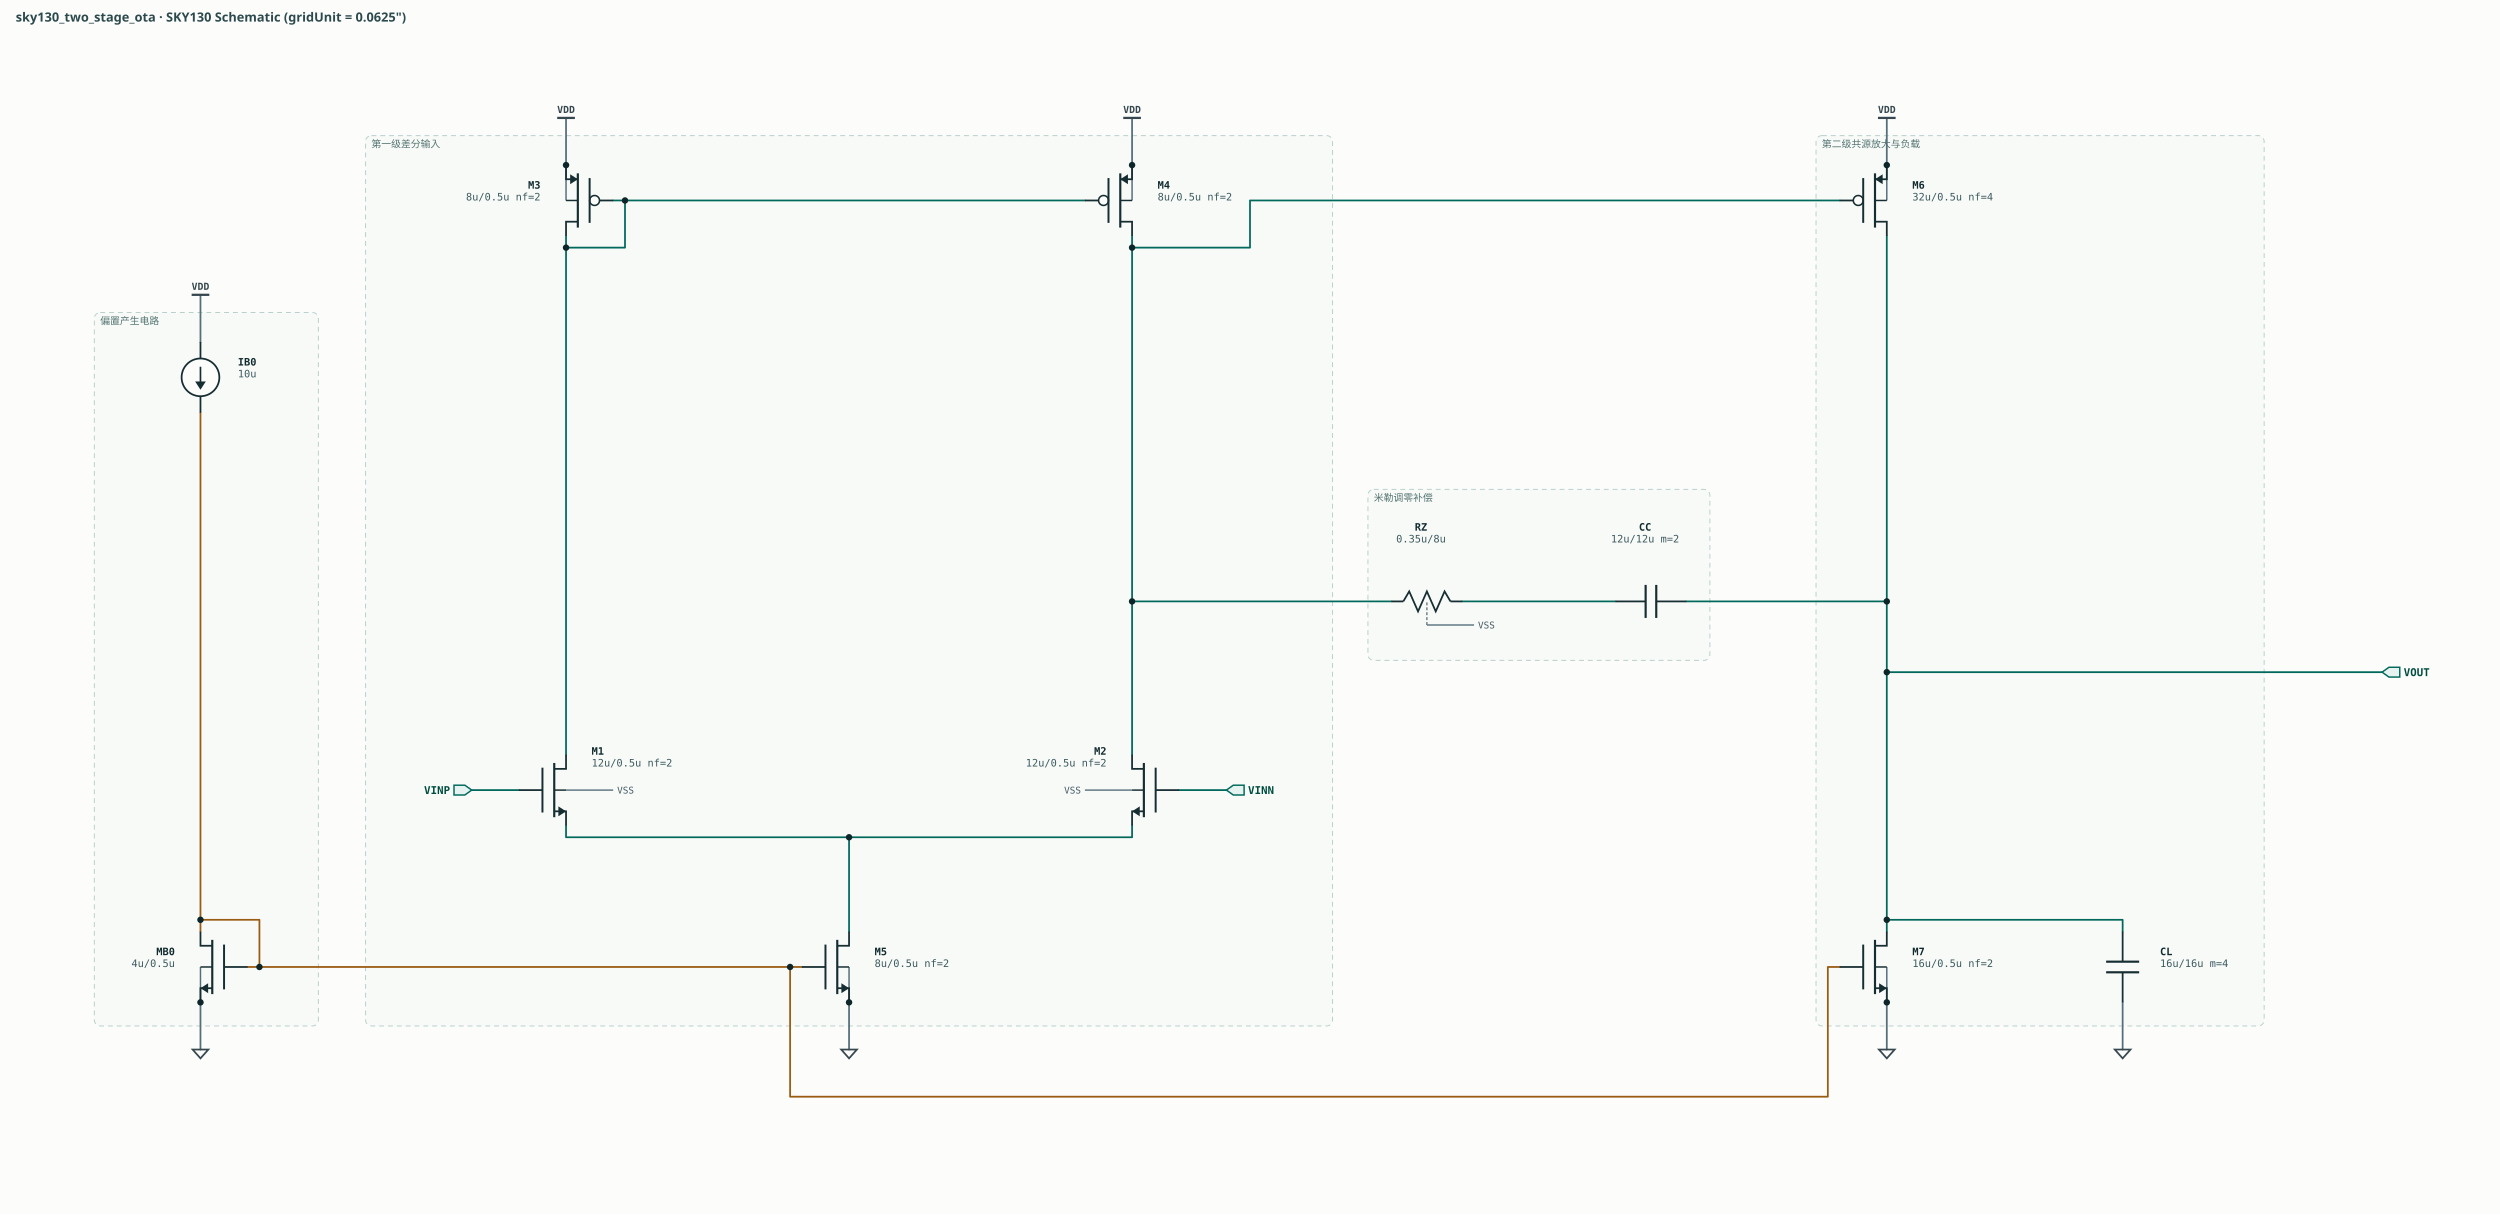
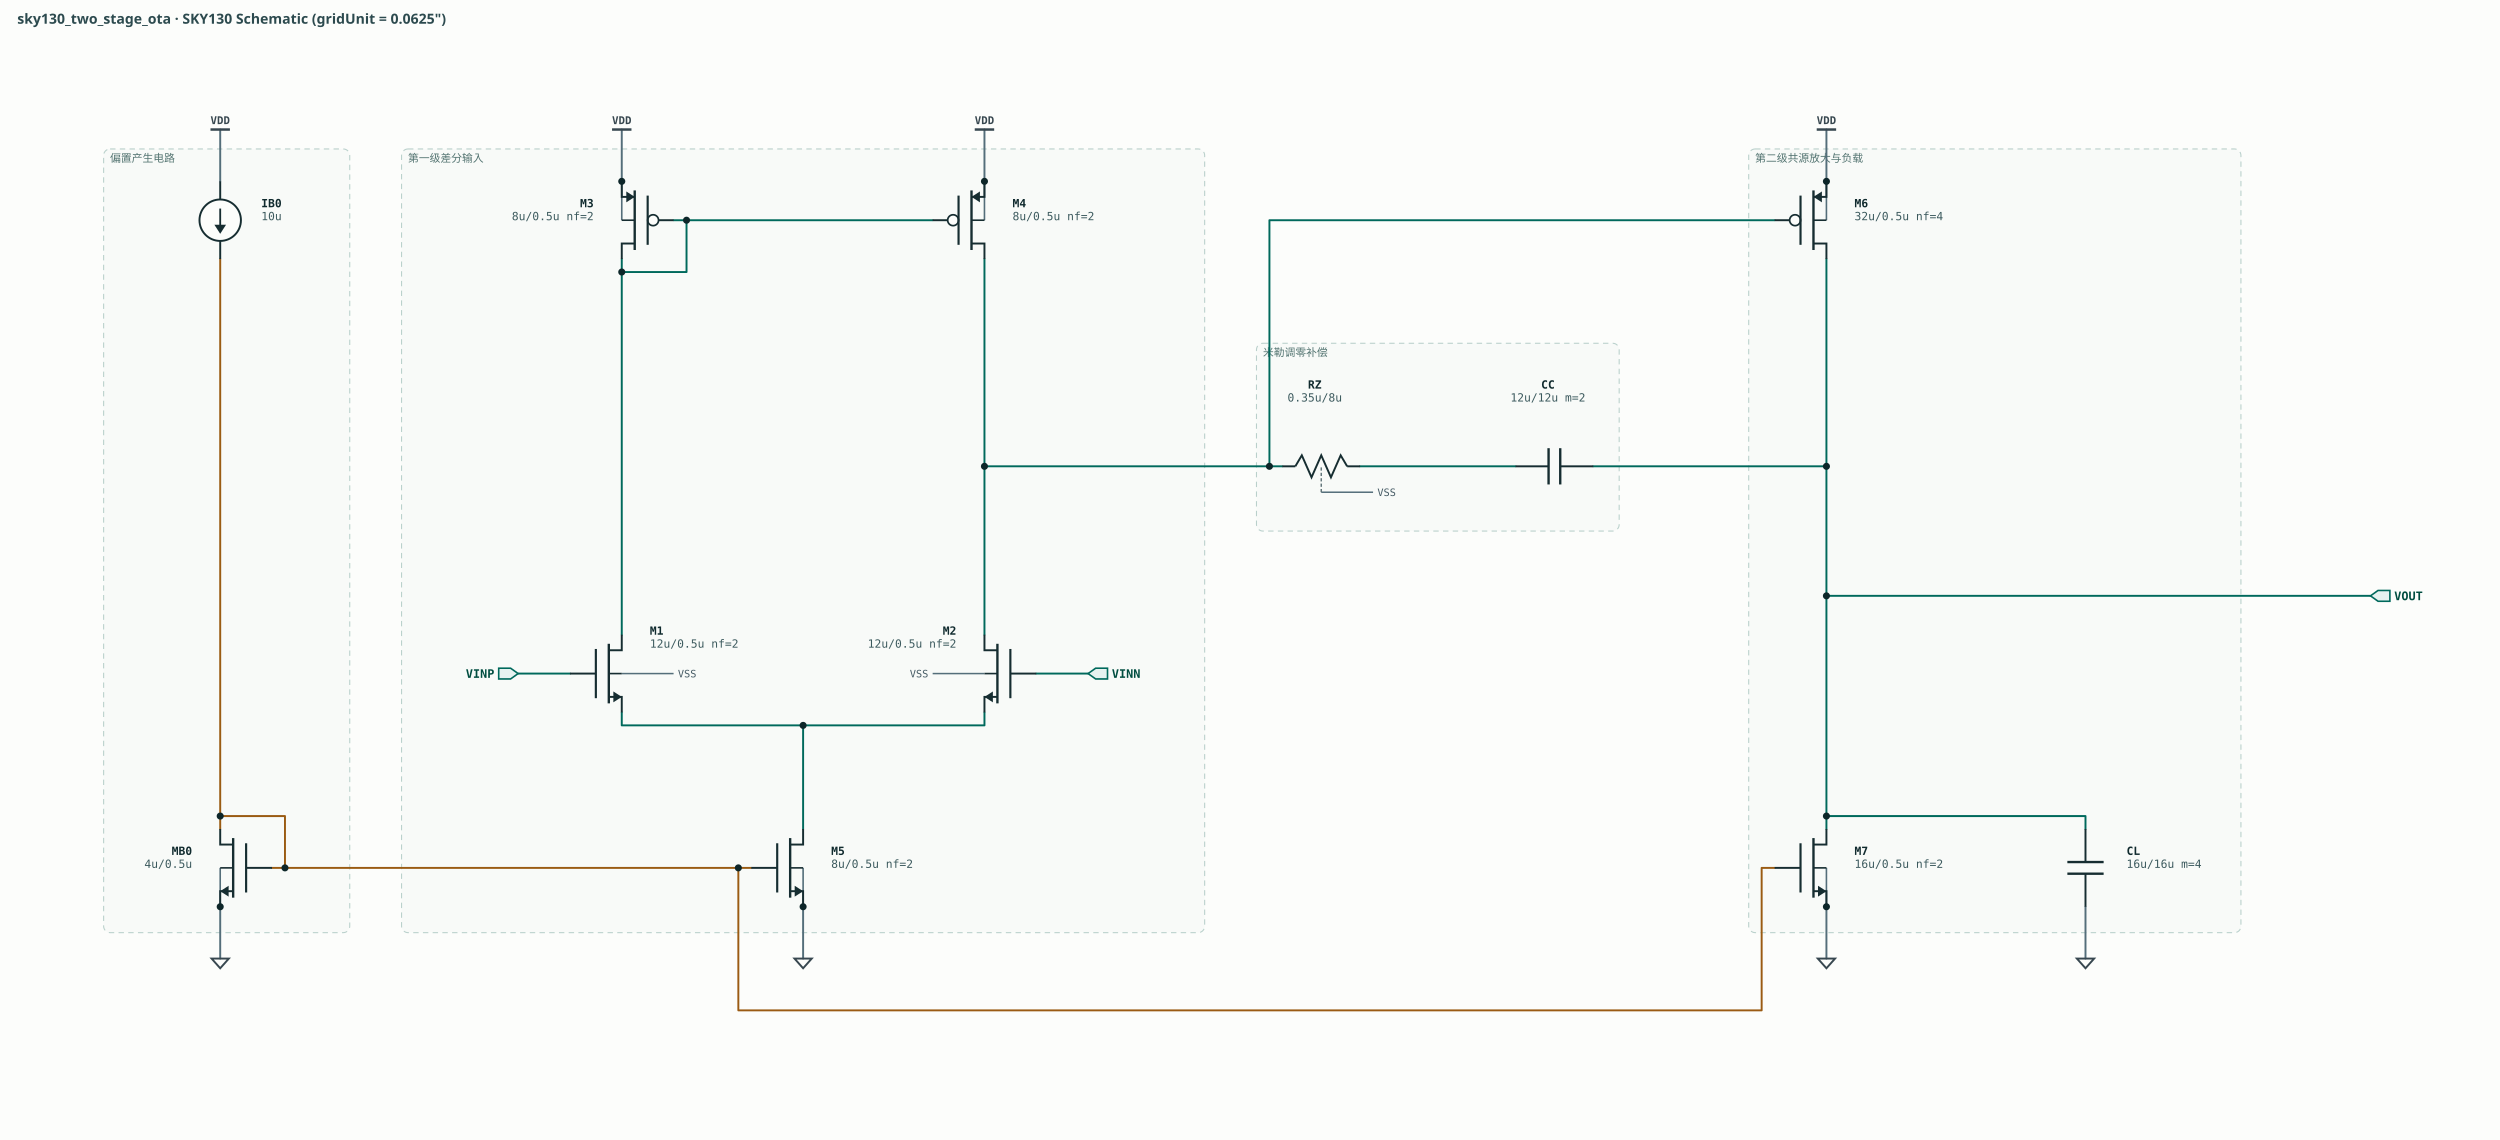
- <svg xmlns="http://www.w3.org/2000/svg" viewBox="216.0 120.0 2544.0 1236.0" width="2544" height="1236" font-family="Segoe UI, Microsoft YaHei, sans-serif">
-   <rect x="216.0" y="120.0" width="2544.0" height="1236.0" fill="#fcfdfb" />
+ <svg xmlns="http://www.w3.org/2000/svg" viewBox="216.0 120.0 2316.0 1056.0" width="2316" height="1056" font-family="Segoe UI, Microsoft YaHei, sans-serif">
+   <rect x="216.0" y="120.0" width="2316.0" height="1056.0" fill="#fcfdfb" />
  <text x="232.0" y="142.0" font-size="13" font-weight="600" fill="#2c4a4e">sky130_two_stage_ota · SKY130 Schematic (gridUnit = 0.0625")</text>
-   <rect x="312.0" y="438.0" width="228.0" height="726.0" rx="6" fill="#f3f8f6" fill-opacity="0.55" stroke="#b9d0cb" stroke-width="1" stroke-dasharray="5,4" />
-   <text x="318.0" y="450.0" font-size="10" fill="#527370">偏置产生电路</text>
-   <rect x="588.0" y="258.0" width="984.0" height="906.0" rx="6" fill="#f3f8f6" fill-opacity="0.55" stroke="#b9d0cb" stroke-width="1" stroke-dasharray="5,4" />
+   <rect x="312.0" y="258.0" width="228.0" height="726.0" rx="6" fill="#f3f8f6" fill-opacity="0.55" stroke="#b9d0cb" stroke-width="1" stroke-dasharray="5,4" />
+   <text x="318.0" y="270.0" font-size="10" fill="#527370">偏置产生电路</text>
+   <rect x="588.0" y="258.0" width="744.0" height="726.0" rx="6" fill="#f3f8f6" fill-opacity="0.55" stroke="#b9d0cb" stroke-width="1" stroke-dasharray="5,4" />
  <text x="594.0" y="270.0" font-size="10" fill="#527370">第一级差分输入</text>
-   <rect x="1608.0" y="618.0" width="348.0" height="174.0" rx="6" fill="#f3f8f6" fill-opacity="0.55" stroke="#b9d0cb" stroke-width="1" stroke-dasharray="5,4" />
-   <text x="1614.0" y="630.0" font-size="10" fill="#527370">米勒调零补偿</text>
-   <rect x="2064.0" y="258.0" width="456.0" height="906.0" rx="6" fill="#f3f8f6" fill-opacity="0.55" stroke="#b9d0cb" stroke-width="1" stroke-dasharray="5,4" />
-   <text x="2070.0" y="270.0" font-size="10" fill="#527370">第二级共源放大与负载</text>
-   <polyline points="420.0,468.0 420.0,420.0" fill="none" stroke="#546e7a" stroke-width="1.8" stroke-linecap="round" stroke-linejoin="round" />
+   <rect x="1380.0" y="438.0" width="336.0" height="174.0" rx="6" fill="#f3f8f6" fill-opacity="0.55" stroke="#b9d0cb" stroke-width="1" stroke-dasharray="5,4" />
+   <text x="1386.0" y="450.0" font-size="10" fill="#527370">米勒调零补偿</text>
+   <rect x="1836.0" y="258.0" width="456.0" height="726.0" rx="6" fill="#f3f8f6" fill-opacity="0.55" stroke="#b9d0cb" stroke-width="1" stroke-dasharray="5,4" />
+   <text x="1842.0" y="270.0" font-size="10" fill="#527370">第二级共源放大与负载</text>
+   <polyline points="420.0,288.0 420.0,240.0" fill="none" stroke="#546e7a" stroke-width="1.8" stroke-linecap="round" stroke-linejoin="round" />
  <polyline points="792.0,288.0 792.0,240.0" fill="none" stroke="#546e7a" stroke-width="1.8" stroke-linecap="round" stroke-linejoin="round" />
-   <polyline points="1368.0,288.0 1368.0,240.0" fill="none" stroke="#546e7a" stroke-width="1.8" stroke-linecap="round" stroke-linejoin="round" />
-   <polyline points="2136.0,288.0 2136.0,240.0" fill="none" stroke="#546e7a" stroke-width="1.8" stroke-linecap="round" stroke-linejoin="round" />
-   <polyline points="420.0,1140.0 420.0,1188.0" fill="none" stroke="#546e7a" stroke-width="1.8" stroke-linecap="round" stroke-linejoin="round" />
-   <polyline points="1080.0,1140.0 1080.0,1188.0" fill="none" stroke="#546e7a" stroke-width="1.8" stroke-linecap="round" stroke-linejoin="round" />
-   <polyline points="2136.0,1140.0 2136.0,1188.0" fill="none" stroke="#546e7a" stroke-width="1.8" stroke-linecap="round" stroke-linejoin="round" />
-   <polyline points="2376.0,1140.0 2376.0,1188.0" fill="none" stroke="#546e7a" stroke-width="1.8" stroke-linecap="round" stroke-linejoin="round" />
-   <polyline points="744.0,924.0 696.0,924.0" fill="none" stroke="#00695c" stroke-width="1.8" stroke-linecap="round" stroke-linejoin="round" />
-   <polyline points="1464.0,924.0 1416.0,924.0" fill="none" stroke="#00695c" stroke-width="1.8" stroke-linecap="round" stroke-linejoin="round" />
-   <polyline points="1860.0,732.0 1704.0,732.0" fill="none" stroke="#00695c" stroke-width="1.8" stroke-linecap="round" stroke-linejoin="round" />
-   <polyline points="1080.0,1068.0 1080.0,972.0" fill="none" stroke="#00695c" stroke-width="1.8" stroke-linecap="round" stroke-linejoin="round" />
-   <polyline points="1080.0,972.0 792.0,972.0 792.0,960.0" fill="none" stroke="#00695c" stroke-width="1.8" stroke-linecap="round" stroke-linejoin="round" />
-   <polyline points="1368.0,960.0 1368.0,972.0 1080.0,972.0" fill="none" stroke="#00695c" stroke-width="1.8" stroke-linecap="round" stroke-linejoin="round" />
-   <polyline points="792.0,888.0 792.0,372.0" fill="none" stroke="#00695c" stroke-width="1.8" stroke-linecap="round" stroke-linejoin="round" />
+   <polyline points="1128.0,288.0 1128.0,240.0" fill="none" stroke="#546e7a" stroke-width="1.8" stroke-linecap="round" stroke-linejoin="round" />
+   <polyline points="1908.0,288.0 1908.0,240.0" fill="none" stroke="#546e7a" stroke-width="1.8" stroke-linecap="round" stroke-linejoin="round" />
+   <polyline points="420.0,960.0 420.0,1008.0" fill="none" stroke="#546e7a" stroke-width="1.8" stroke-linecap="round" stroke-linejoin="round" />
+   <polyline points="960.0,960.0 960.0,1008.0" fill="none" stroke="#546e7a" stroke-width="1.8" stroke-linecap="round" stroke-linejoin="round" />
+   <polyline points="1908.0,960.0 1908.0,1008.0" fill="none" stroke="#546e7a" stroke-width="1.8" stroke-linecap="round" stroke-linejoin="round" />
+   <polyline points="2148.0,960.0 2148.0,1008.0" fill="none" stroke="#546e7a" stroke-width="1.8" stroke-linecap="round" stroke-linejoin="round" />
+   <polyline points="744.0,744.0 696.0,744.0" fill="none" stroke="#00695c" stroke-width="1.8" stroke-linecap="round" stroke-linejoin="round" />
+   <polyline points="1224.0,744.0 1176.0,744.0" fill="none" stroke="#00695c" stroke-width="1.8" stroke-linecap="round" stroke-linejoin="round" />
+   <polyline points="1620.0,552.0 1476.0,552.0" fill="none" stroke="#00695c" stroke-width="1.8" stroke-linecap="round" stroke-linejoin="round" />
+   <polyline points="960.0,888.0 960.0,792.0" fill="none" stroke="#00695c" stroke-width="1.8" stroke-linecap="round" stroke-linejoin="round" />
+   <polyline points="960.0,792.0 792.0,792.0 792.0,780.0" fill="none" stroke="#00695c" stroke-width="1.8" stroke-linecap="round" stroke-linejoin="round" />
+   <polyline points="1128.0,780.0 1128.0,792.0 960.0,792.0" fill="none" stroke="#00695c" stroke-width="1.8" stroke-linecap="round" stroke-linejoin="round" />
+   <polyline points="792.0,708.0 792.0,372.0" fill="none" stroke="#00695c" stroke-width="1.8" stroke-linecap="round" stroke-linejoin="round" />
  <polyline points="792.0,372.0 792.0,360.0" fill="none" stroke="#00695c" stroke-width="1.8" stroke-linecap="round" stroke-linejoin="round" />
  <polyline points="840.0,324.0 852.0,324.0" fill="none" stroke="#00695c" stroke-width="1.8" stroke-linecap="round" stroke-linejoin="round" />
  <polyline points="852.0,324.0 852.0,372.0 792.0,372.0" fill="none" stroke="#00695c" stroke-width="1.8" stroke-linecap="round" stroke-linejoin="round" />
-   <polyline points="1320.0,324.0 852.0,324.0" fill="none" stroke="#00695c" stroke-width="1.8" stroke-linecap="round" stroke-linejoin="round" />
-   <polyline points="1368.0,888.0 1368.0,732.0" fill="none" stroke="#00695c" stroke-width="1.8" stroke-linecap="round" stroke-linejoin="round" />
-   <polyline points="1368.0,732.0 1368.0,372.0" fill="none" stroke="#00695c" stroke-width="1.8" stroke-linecap="round" stroke-linejoin="round" />
-   <polyline points="1368.0,372.0 1368.0,360.0" fill="none" stroke="#00695c" stroke-width="1.8" stroke-linecap="round" stroke-linejoin="round" />
-   <polyline points="1632.0,732.0 1368.0,732.0" fill="none" stroke="#00695c" stroke-width="1.8" stroke-linecap="round" stroke-linejoin="round" />
-   <polyline points="2088.0,324.0 1488.0,324.0 1488.0,372.0 1368.0,372.0" fill="none" stroke="#00695c" stroke-width="1.8" stroke-linecap="round" stroke-linejoin="round" />
-   <polyline points="2136.0,360.0 2136.0,732.0" fill="none" stroke="#00695c" stroke-width="1.8" stroke-linecap="round" stroke-linejoin="round" />
-   <polyline points="2136.0,732.0 1932.0,732.0" fill="none" stroke="#00695c" stroke-width="1.8" stroke-linecap="round" stroke-linejoin="round" />
-   <polyline points="2136.0,1068.0 2136.0,1056.0" fill="none" stroke="#00695c" stroke-width="1.8" stroke-linecap="round" stroke-linejoin="round" />
-   <polyline points="2136.0,1056.0 2136.0,804.0" fill="none" stroke="#00695c" stroke-width="1.8" stroke-linecap="round" stroke-linejoin="round" />
-   <polyline points="2136.0,804.0 2136.0,732.0" fill="none" stroke="#00695c" stroke-width="1.8" stroke-linecap="round" stroke-linejoin="round" />
-   <polyline points="2376.0,1068.0 2376.0,1056.0 2136.0,1056.0" fill="none" stroke="#00695c" stroke-width="1.8" stroke-linecap="round" stroke-linejoin="round" />
-   <polyline points="2640.0,804.0 2136.0,804.0" fill="none" stroke="#00695c" stroke-width="1.8" stroke-linecap="round" stroke-linejoin="round" />
-   <polyline points="420.0,1068.0 420.0,1056.0" fill="none" stroke="#9a5b13" stroke-width="1.8" stroke-linecap="round" stroke-linejoin="round" />
-   <polyline points="420.0,1056.0 420.0,540.0" fill="none" stroke="#9a5b13" stroke-width="1.8" stroke-linecap="round" stroke-linejoin="round" />
-   <polyline points="468.0,1104.0 480.0,1104.0" fill="none" stroke="#9a5b13" stroke-width="1.8" stroke-linecap="round" stroke-linejoin="round" />
-   <polyline points="480.0,1104.0 480.0,1056.0 420.0,1056.0" fill="none" stroke="#9a5b13" stroke-width="1.8" stroke-linecap="round" stroke-linejoin="round" />
-   <polyline points="1032.0,1104.0 1020.0,1104.0" fill="none" stroke="#9a5b13" stroke-width="1.8" stroke-linecap="round" stroke-linejoin="round" />
-   <polyline points="1020.0,1104.0 480.0,1104.0" fill="none" stroke="#9a5b13" stroke-width="1.8" stroke-linecap="round" stroke-linejoin="round" />
-   <polyline points="2088.0,1104.0 2076.0,1104.0 2076.0,1236.0 1020.0,1236.0 1020.0,1104.0" fill="none" stroke="#9a5b13" stroke-width="1.8" stroke-linecap="round" stroke-linejoin="round" />
-   <polyline points="420.0,1104.0 420.0,1140.0" fill="none" stroke="#546e7a" stroke-width="1.5" />
+   <polyline points="1080.0,324.0 852.0,324.0" fill="none" stroke="#00695c" stroke-width="1.8" stroke-linecap="round" stroke-linejoin="round" />
+   <polyline points="1128.0,708.0 1128.0,552.0" fill="none" stroke="#00695c" stroke-width="1.8" stroke-linecap="round" stroke-linejoin="round" />
+   <polyline points="1128.0,552.0 1128.0,360.0" fill="none" stroke="#00695c" stroke-width="1.8" stroke-linecap="round" stroke-linejoin="round" />
+   <polyline points="1404.0,552.0 1392.0,552.0" fill="none" stroke="#00695c" stroke-width="1.8" stroke-linecap="round" stroke-linejoin="round" />
+   <polyline points="1392.0,552.0 1128.0,552.0" fill="none" stroke="#00695c" stroke-width="1.8" stroke-linecap="round" stroke-linejoin="round" />
+   <polyline points="1860.0,324.0 1392.0,324.0 1392.0,552.0" fill="none" stroke="#00695c" stroke-width="1.8" stroke-linecap="round" stroke-linejoin="round" />
+   <polyline points="1908.0,360.0 1908.0,552.0" fill="none" stroke="#00695c" stroke-width="1.8" stroke-linecap="round" stroke-linejoin="round" />
+   <polyline points="1908.0,552.0 1692.0,552.0" fill="none" stroke="#00695c" stroke-width="1.8" stroke-linecap="round" stroke-linejoin="round" />
+   <polyline points="1908.0,888.0 1908.0,876.0" fill="none" stroke="#00695c" stroke-width="1.8" stroke-linecap="round" stroke-linejoin="round" />
+   <polyline points="1908.0,876.0 1908.0,672.0" fill="none" stroke="#00695c" stroke-width="1.8" stroke-linecap="round" stroke-linejoin="round" />
+   <polyline points="1908.0,672.0 1908.0,552.0" fill="none" stroke="#00695c" stroke-width="1.8" stroke-linecap="round" stroke-linejoin="round" />
+   <polyline points="2148.0,888.0 2148.0,876.0 1908.0,876.0" fill="none" stroke="#00695c" stroke-width="1.8" stroke-linecap="round" stroke-linejoin="round" />
+   <polyline points="2412.0,672.0 1908.0,672.0" fill="none" stroke="#00695c" stroke-width="1.8" stroke-linecap="round" stroke-linejoin="round" />
+   <polyline points="420.0,888.0 420.0,876.0" fill="none" stroke="#9a5b13" stroke-width="1.8" stroke-linecap="round" stroke-linejoin="round" />
+   <polyline points="420.0,876.0 420.0,360.0" fill="none" stroke="#9a5b13" stroke-width="1.8" stroke-linecap="round" stroke-linejoin="round" />
+   <polyline points="468.0,924.0 480.0,924.0" fill="none" stroke="#9a5b13" stroke-width="1.8" stroke-linecap="round" stroke-linejoin="round" />
+   <polyline points="480.0,924.0 480.0,876.0 420.0,876.0" fill="none" stroke="#9a5b13" stroke-width="1.8" stroke-linecap="round" stroke-linejoin="round" />
+   <polyline points="912.0,924.0 900.0,924.0" fill="none" stroke="#9a5b13" stroke-width="1.8" stroke-linecap="round" stroke-linejoin="round" />
+   <polyline points="900.0,924.0 480.0,924.0" fill="none" stroke="#9a5b13" stroke-width="1.8" stroke-linecap="round" stroke-linejoin="round" />
+   <polyline points="1860.0,924.0 1848.0,924.0 1848.0,1056.0 900.0,1056.0 900.0,924.0" fill="none" stroke="#9a5b13" stroke-width="1.8" stroke-linecap="round" stroke-linejoin="round" />
+   <polyline points="420.0,924.0 420.0,960.0" fill="none" stroke="#546e7a" stroke-width="1.5" />
  <polyline points="792.0,324.0 792.0,288.0" fill="none" stroke="#546e7a" stroke-width="1.5" />
-   <polyline points="1368.0,324.0 1368.0,288.0" fill="none" stroke="#546e7a" stroke-width="1.5" />
-   <polyline points="1080.0,1104.0 1080.0,1140.0" fill="none" stroke="#546e7a" stroke-width="1.5" />
-   <polyline points="2136.0,324.0 2136.0,288.0" fill="none" stroke="#546e7a" stroke-width="1.5" />
-   <polyline points="2136.0,1104.0 2136.0,1140.0" fill="none" stroke="#546e7a" stroke-width="1.5" />
-   <line x1="792.0" y1="924.0" x2="840.0" y2="924.0" stroke="#546e7a" stroke-width="1.4" />
-   <text x="844.0" y="927.5" text-anchor="start" font-size="9.5" font-family="Consolas,monospace" fill="#455a64">VSS</text>
-   <line x1="1368.0" y1="924.0" x2="1320.0" y2="924.0" stroke="#546e7a" stroke-width="1.4" />
-   <text x="1316.0" y="927.5" text-anchor="end" font-size="9.5" font-family="Consolas,monospace" fill="#455a64">VSS</text>
-   <line x1="1668.0" y1="756.0" x2="1716.0" y2="756.0" stroke="#546e7a" stroke-width="1.4" />
-   <text x="1720.0" y="759.5" text-anchor="start" font-size="9.5" font-family="Consolas,monospace" fill="#455a64">VSS</text>
-   <line x1="420.0" y1="468.0" x2="420.0" y2="484.8" stroke="#162d31" stroke-width="1.8" />
-   <line x1="420.0" y1="523.2" x2="420.0" y2="540.0" stroke="#162d31" stroke-width="1.8" />
-   <circle cx="420.0" cy="504.0" r="19.2" fill="#fcfdfb" stroke="#162d31" stroke-width="1.8" />
-   <line x1="420.0" y1="493.2" x2="420.0" y2="514.2" stroke="#162d31" stroke-width="1.7" />
-   <polygon points="420.0,516.6 414.6,508.2 425.4,508.2" fill="#162d31" />
-   <text x="458.0" y="492.0" text-anchor="start" font-size="10.5" font-weight="600" font-family="Consolas,monospace" fill="#102a2e">IB0</text>
-   <text x="458.0" y="504.0" text-anchor="start" font-size="10.5" font-weight="400" font-family="Consolas,monospace" fill="#3b595d">10u</text>
-   <line x1="468.0" y1="1104.0" x2="444.0" y2="1104.0" stroke="#162d31" stroke-width="1.8" />
-   <line x1="444.0" y1="1081.2" x2="444.0" y2="1126.8" stroke="#162d31" stroke-width="2.0" />
-   <line x1="432.0" y1="1076.4" x2="432.0" y2="1131.6" stroke="#162d31" stroke-width="2.2" />
-   <polyline points="432.0,1082.4 420.0,1082.4 420.0,1068.0" fill="none" stroke="#162d31" stroke-width="1.8" />
-   <polyline points="432.0,1125.6 420.0,1125.6 420.0,1140.0" fill="none" stroke="#162d31" stroke-width="1.8" />
-   <line x1="432.0" y1="1104.0" x2="420.0" y2="1104.0" stroke="#162d31" stroke-width="1.5" />
-   <polygon points="420.0,1125.6 427.8,1120.56 427.8,1130.64" fill="#162d31" />
-   <text x="394.0" y="1092.0" text-anchor="end" font-size="10.5" font-weight="600" font-family="Consolas,monospace" fill="#102a2e">MB0</text>
-   <text x="394.0" y="1104.0" text-anchor="end" font-size="10.5" font-weight="400" font-family="Consolas,monospace" fill="#3b595d">4u/0.5u</text>
+   <polyline points="1128.0,324.0 1128.0,288.0" fill="none" stroke="#546e7a" stroke-width="1.5" />
+   <polyline points="960.0,924.0 960.0,960.0" fill="none" stroke="#546e7a" stroke-width="1.5" />
+   <polyline points="1908.0,324.0 1908.0,288.0" fill="none" stroke="#546e7a" stroke-width="1.5" />
+   <polyline points="1908.0,924.0 1908.0,960.0" fill="none" stroke="#546e7a" stroke-width="1.5" />
+   <line x1="792.0" y1="744.0" x2="840.0" y2="744.0" stroke="#546e7a" stroke-width="1.4" />
+   <text x="844.0" y="747.5" text-anchor="start" font-size="9.5" font-family="Consolas,monospace" fill="#455a64">VSS</text>
+   <line x1="1128.0" y1="744.0" x2="1080.0" y2="744.0" stroke="#546e7a" stroke-width="1.4" />
+   <text x="1076.0" y="747.5" text-anchor="end" font-size="9.5" font-family="Consolas,monospace" fill="#455a64">VSS</text>
+   <line x1="1440.0" y1="576.0" x2="1488.0" y2="576.0" stroke="#546e7a" stroke-width="1.4" />
+   <text x="1492.0" y="579.5" text-anchor="start" font-size="9.5" font-family="Consolas,monospace" fill="#455a64">VSS</text>
+   <line x1="420.0" y1="288.0" x2="420.0" y2="304.8" stroke="#162d31" stroke-width="1.8" />
+   <line x1="420.0" y1="343.2" x2="420.0" y2="360.0" stroke="#162d31" stroke-width="1.8" />
+   <circle cx="420.0" cy="324.0" r="19.2" fill="#fcfdfb" stroke="#162d31" stroke-width="1.8" />
+   <line x1="420.0" y1="313.2" x2="420.0" y2="334.2" stroke="#162d31" stroke-width="1.7" />
+   <polygon points="420.0,336.6 414.6,328.2 425.4,328.2" fill="#162d31" />
+   <text x="458.0" y="312.0" text-anchor="start" font-size="10.5" font-weight="600" font-family="Consolas,monospace" fill="#102a2e">IB0</text>
+   <text x="458.0" y="324.0" text-anchor="start" font-size="10.5" font-weight="400" font-family="Consolas,monospace" fill="#3b595d">10u</text>
+   <line x1="468.0" y1="924.0" x2="444.0" y2="924.0" stroke="#162d31" stroke-width="1.8" />
+   <line x1="444.0" y1="901.2" x2="444.0" y2="946.8" stroke="#162d31" stroke-width="2.0" />
+   <line x1="432.0" y1="896.4" x2="432.0" y2="951.6" stroke="#162d31" stroke-width="2.2" />
+   <polyline points="432.0,902.4 420.0,902.4 420.0,888.0" fill="none" stroke="#162d31" stroke-width="1.8" />
+   <polyline points="432.0,945.6 420.0,945.6 420.0,960.0" fill="none" stroke="#162d31" stroke-width="1.8" />
+   <line x1="432.0" y1="924.0" x2="420.0" y2="924.0" stroke="#162d31" stroke-width="1.5" />
+   <polygon points="420.0,945.6 427.8,940.56 427.8,950.64" fill="#162d31" />
+   <text x="394.0" y="912.0" text-anchor="end" font-size="10.5" font-weight="600" font-family="Consolas,monospace" fill="#102a2e">MB0</text>
+   <text x="394.0" y="924.0" text-anchor="end" font-size="10.5" font-weight="400" font-family="Consolas,monospace" fill="#3b595d">4u/0.5u</text>
  <line x1="840.0" y1="324.0" x2="826.08" y2="324.0" stroke="#162d31" stroke-width="1.8" />
  <circle cx="821.04" cy="324.0" r="5.04" fill="#fcfdfb" stroke="#162d31" stroke-width="1.6" />
  <line x1="816.0" y1="301.2" x2="816.0" y2="346.8" stroke="#162d31" stroke-width="2.0" />
  <line x1="804.0" y1="296.4" x2="804.0" y2="351.6" stroke="#162d31" stroke-width="2.2" />
  <polyline points="804.0,302.4 792.0,302.4 792.0,288.0" fill="none" stroke="#162d31" stroke-width="1.8" />
  <polyline points="804.0,345.6 792.0,345.6 792.0,360.0" fill="none" stroke="#162d31" stroke-width="1.8" />
  <line x1="804.0" y1="324.0" x2="792.0" y2="324.0" stroke="#162d31" stroke-width="1.5" />
  <polygon points="804.0,302.4 796.2,297.36 796.2,307.44" fill="#162d31" />
  <text x="766.0" y="312.0" text-anchor="end" font-size="10.5" font-weight="600" font-family="Consolas,monospace" fill="#102a2e">M3</text>
  <text x="766.0" y="324.0" text-anchor="end" font-size="10.5" font-weight="400" font-family="Consolas,monospace" fill="#3b595d">8u/0.5u nf=2</text>
-   <line x1="1320.0" y1="324.0" x2="1333.92" y2="324.0" stroke="#162d31" stroke-width="1.8" />
-   <circle cx="1338.96" cy="324.0" r="5.04" fill="#fcfdfb" stroke="#162d31" stroke-width="1.6" />
-   <line x1="1344.0" y1="301.2" x2="1344.0" y2="346.8" stroke="#162d31" stroke-width="2.0" />
-   <line x1="1356.0" y1="296.4" x2="1356.0" y2="351.6" stroke="#162d31" stroke-width="2.2" />
-   <polyline points="1356.0,302.4 1368.0,302.4 1368.0,288.0" fill="none" stroke="#162d31" stroke-width="1.8" />
-   <polyline points="1356.0,345.6 1368.0,345.6 1368.0,360.0" fill="none" stroke="#162d31" stroke-width="1.8" />
-   <line x1="1356.0" y1="324.0" x2="1368.0" y2="324.0" stroke="#162d31" stroke-width="1.5" />
-   <polygon points="1356.0,302.4 1363.8,297.36 1363.8,307.44" fill="#162d31" />
-   <text x="1394.0" y="312.0" text-anchor="start" font-size="10.5" font-weight="600" font-family="Consolas,monospace" fill="#102a2e">M4</text>
-   <text x="1394.0" y="324.0" text-anchor="start" font-size="10.5" font-weight="400" font-family="Consolas,monospace" fill="#3b595d">8u/0.5u nf=2</text>
-   <line x1="744.0" y1="924.0" x2="768.0" y2="924.0" stroke="#162d31" stroke-width="1.8" />
-   <line x1="768.0" y1="901.2" x2="768.0" y2="946.8" stroke="#162d31" stroke-width="2.0" />
-   <line x1="780.0" y1="896.4" x2="780.0" y2="951.6" stroke="#162d31" stroke-width="2.2" />
-   <polyline points="780.0,902.4 792.0,902.4 792.0,888.0" fill="none" stroke="#162d31" stroke-width="1.8" />
-   <polyline points="780.0,945.6 792.0,945.6 792.0,960.0" fill="none" stroke="#162d31" stroke-width="1.8" />
-   <line x1="780.0" y1="924.0" x2="792.0" y2="924.0" stroke="#162d31" stroke-width="1.5" />
-   <polygon points="792.0,945.6 784.2,940.56 784.2,950.64" fill="#162d31" />
-   <text x="818.0" y="888.0" text-anchor="start" font-size="10.5" font-weight="600" font-family="Consolas,monospace" fill="#102a2e">M1</text>
-   <text x="818.0" y="900.0" text-anchor="start" font-size="10.5" font-weight="400" font-family="Consolas,monospace" fill="#3b595d">12u/0.5u nf=2</text>
-   <line x1="1416.0" y1="924.0" x2="1392.0" y2="924.0" stroke="#162d31" stroke-width="1.8" />
-   <line x1="1392.0" y1="901.2" x2="1392.0" y2="946.8" stroke="#162d31" stroke-width="2.0" />
-   <line x1="1380.0" y1="896.4" x2="1380.0" y2="951.6" stroke="#162d31" stroke-width="2.2" />
-   <polyline points="1380.0,902.4 1368.0,902.4 1368.0,888.0" fill="none" stroke="#162d31" stroke-width="1.8" />
-   <polyline points="1380.0,945.6 1368.0,945.6 1368.0,960.0" fill="none" stroke="#162d31" stroke-width="1.8" />
-   <line x1="1380.0" y1="924.0" x2="1368.0" y2="924.0" stroke="#162d31" stroke-width="1.5" />
-   <polygon points="1368.0,945.6 1375.8,940.56 1375.8,950.64" fill="#162d31" />
-   <text x="1342.0" y="888.0" text-anchor="end" font-size="10.5" font-weight="600" font-family="Consolas,monospace" fill="#102a2e">M2</text>
-   <text x="1342.0" y="900.0" text-anchor="end" font-size="10.5" font-weight="400" font-family="Consolas,monospace" fill="#3b595d">12u/0.5u nf=2</text>
-   <line x1="1032.0" y1="1104.0" x2="1056.0" y2="1104.0" stroke="#162d31" stroke-width="1.8" />
-   <line x1="1056.0" y1="1081.2" x2="1056.0" y2="1126.8" stroke="#162d31" stroke-width="2.0" />
-   <line x1="1068.0" y1="1076.4" x2="1068.0" y2="1131.6" stroke="#162d31" stroke-width="2.2" />
-   <polyline points="1068.0,1082.4 1080.0,1082.4 1080.0,1068.0" fill="none" stroke="#162d31" stroke-width="1.8" />
-   <polyline points="1068.0,1125.6 1080.0,1125.6 1080.0,1140.0" fill="none" stroke="#162d31" stroke-width="1.8" />
-   <line x1="1068.0" y1="1104.0" x2="1080.0" y2="1104.0" stroke="#162d31" stroke-width="1.5" />
-   <polygon points="1080.0,1125.6 1072.2,1120.56 1072.2,1130.64" fill="#162d31" />
-   <text x="1106.0" y="1092.0" text-anchor="start" font-size="10.5" font-weight="600" font-family="Consolas,monospace" fill="#102a2e">M5</text>
-   <text x="1106.0" y="1104.0" text-anchor="start" font-size="10.5" font-weight="400" font-family="Consolas,monospace" fill="#3b595d">8u/0.5u nf=2</text>
-   <line x1="1632.0" y1="732.0" x2="1644.0" y2="732.0" stroke="#162d31" stroke-width="1.8" />
-   <line x1="1692.0" y1="732.0" x2="1704.0" y2="732.0" stroke="#162d31" stroke-width="1.8" />
-   <polyline points="1644.0,732.0 1650.0,721.8 1659.0,742.2 1668.0,721.8 1677.0,742.2 1686.0,721.8 1692.0,732.0" fill="none" stroke="#162d31" stroke-width="1.8" />
-   <line x1="1668.0" y1="756.0" x2="1668.0" y2="732.0" stroke="#5c7075" stroke-width="1.3" stroke-dasharray="3,2" />
-   <text x="1662.0" y="660.0" text-anchor="middle" font-size="10.5" font-weight="600" font-family="Consolas,monospace" fill="#102a2e">RZ</text>
-   <text x="1662.0" y="672.0" text-anchor="middle" font-size="10.5" font-weight="400" font-family="Consolas,monospace" fill="#3b595d">0.35u/8u</text>
-   <line x1="1860.0" y1="732.0" x2="1890.6" y2="732.0" stroke="#162d31" stroke-width="1.8" />
-   <line x1="1901.4" y1="732.0" x2="1932.0" y2="732.0" stroke="#162d31" stroke-width="1.8" />
-   <line x1="1890.6" y1="715.2" x2="1890.6" y2="748.8" stroke="#162d31" stroke-width="2.2" />
-   <line x1="1901.4" y1="715.2" x2="1901.4" y2="748.8" stroke="#162d31" stroke-width="2.2" />
-   <text x="1890.0" y="660.0" text-anchor="middle" font-size="10.5" font-weight="600" font-family="Consolas,monospace" fill="#102a2e">CC</text>
-   <text x="1890.0" y="672.0" text-anchor="middle" font-size="10.5" font-weight="400" font-family="Consolas,monospace" fill="#3b595d">12u/12u m=2</text>
-   <line x1="2088.0" y1="324.0" x2="2101.92" y2="324.0" stroke="#162d31" stroke-width="1.8" />
-   <circle cx="2106.96" cy="324.0" r="5.04" fill="#fcfdfb" stroke="#162d31" stroke-width="1.6" />
-   <line x1="2112.0" y1="301.2" x2="2112.0" y2="346.8" stroke="#162d31" stroke-width="2.0" />
-   <line x1="2124.0" y1="296.4" x2="2124.0" y2="351.6" stroke="#162d31" stroke-width="2.2" />
-   <polyline points="2124.0,302.4 2136.0,302.4 2136.0,288.0" fill="none" stroke="#162d31" stroke-width="1.8" />
-   <polyline points="2124.0,345.6 2136.0,345.6 2136.0,360.0" fill="none" stroke="#162d31" stroke-width="1.8" />
-   <line x1="2124.0" y1="324.0" x2="2136.0" y2="324.0" stroke="#162d31" stroke-width="1.5" />
-   <polygon points="2124.0,302.4 2131.8,297.36 2131.8,307.44" fill="#162d31" />
-   <text x="2162.0" y="312.0" text-anchor="start" font-size="10.5" font-weight="600" font-family="Consolas,monospace" fill="#102a2e">M6</text>
-   <text x="2162.0" y="324.0" text-anchor="start" font-size="10.5" font-weight="400" font-family="Consolas,monospace" fill="#3b595d">32u/0.5u nf=4</text>
-   <line x1="2088.0" y1="1104.0" x2="2112.0" y2="1104.0" stroke="#162d31" stroke-width="1.8" />
-   <line x1="2112.0" y1="1081.2" x2="2112.0" y2="1126.8" stroke="#162d31" stroke-width="2.0" />
-   <line x1="2124.0" y1="1076.4" x2="2124.0" y2="1131.6" stroke="#162d31" stroke-width="2.2" />
-   <polyline points="2124.0,1082.4 2136.0,1082.4 2136.0,1068.0" fill="none" stroke="#162d31" stroke-width="1.8" />
-   <polyline points="2124.0,1125.6 2136.0,1125.6 2136.0,1140.0" fill="none" stroke="#162d31" stroke-width="1.8" />
-   <line x1="2124.0" y1="1104.0" x2="2136.0" y2="1104.0" stroke="#162d31" stroke-width="1.5" />
-   <polygon points="2136.0,1125.6 2128.2,1120.56 2128.2,1130.64" fill="#162d31" />
-   <text x="2162.0" y="1092.0" text-anchor="start" font-size="10.5" font-weight="600" font-family="Consolas,monospace" fill="#102a2e">M7</text>
-   <text x="2162.0" y="1104.0" text-anchor="start" font-size="10.5" font-weight="400" font-family="Consolas,monospace" fill="#3b595d">16u/0.5u nf=2</text>
-   <line x1="2376.0" y1="1068.0" x2="2376.0" y2="1098.6" stroke="#162d31" stroke-width="1.8" />
-   <line x1="2376.0" y1="1109.4" x2="2376.0" y2="1140.0" stroke="#162d31" stroke-width="1.8" />
-   <line x1="2359.2" y1="1098.6" x2="2392.8" y2="1098.6" stroke="#162d31" stroke-width="2.2" />
-   <line x1="2359.2" y1="1109.4" x2="2392.8" y2="1109.4" stroke="#162d31" stroke-width="2.2" />
-   <text x="2414.0" y="1092.0" text-anchor="start" font-size="10.5" font-weight="600" font-family="Consolas,monospace" fill="#102a2e">CL</text>
-   <text x="2414.0" y="1104.0" text-anchor="start" font-size="10.5" font-weight="400" font-family="Consolas,monospace" fill="#3b595d">16u/16u m=4</text>
-   <polygon points="696.0,924.0 689.0,919.0 678.0,919.0 678.0,929.0 689.0,929.0" fill="#e6f2f0" stroke="#00695c" stroke-width="1.5" />
-   <text x="674.0" y="928.0" text-anchor="end" font-size="11" font-weight="600" font-family="Consolas,monospace" fill="#004d40">VINP</text>
-   <polygon points="1464.0,924.0 1471.0,919.0 1482.0,919.0 1482.0,929.0 1471.0,929.0" fill="#e6f2f0" stroke="#00695c" stroke-width="1.5" />
-   <text x="1486.0" y="928.0" text-anchor="start" font-size="11" font-weight="600" font-family="Consolas,monospace" fill="#004d40">VINN</text>
-   <polygon points="2640.0,804.0 2647.0,799.0 2658.0,799.0 2658.0,809.0 2647.0,809.0" fill="#e6f2f0" stroke="#00695c" stroke-width="1.5" />
-   <text x="2662.0" y="808.0" text-anchor="start" font-size="11" font-weight="600" font-family="Consolas,monospace" fill="#004d40">VOUT</text>
-   <line x1="411.0" y1="420.0" x2="429.0" y2="420.0" stroke="#37474f" stroke-width="2.3" />
-   <text x="420.0" y="415.0" text-anchor="middle" font-size="10" font-weight="600" font-family="Consolas,monospace" fill="#37474f">VDD</text>
+   <line x1="1080.0" y1="324.0" x2="1093.92" y2="324.0" stroke="#162d31" stroke-width="1.8" />
+   <circle cx="1098.96" cy="324.0" r="5.04" fill="#fcfdfb" stroke="#162d31" stroke-width="1.6" />
+   <line x1="1104.0" y1="301.2" x2="1104.0" y2="346.8" stroke="#162d31" stroke-width="2.0" />
+   <line x1="1116.0" y1="296.4" x2="1116.0" y2="351.6" stroke="#162d31" stroke-width="2.2" />
+   <polyline points="1116.0,302.4 1128.0,302.4 1128.0,288.0" fill="none" stroke="#162d31" stroke-width="1.8" />
+   <polyline points="1116.0,345.6 1128.0,345.6 1128.0,360.0" fill="none" stroke="#162d31" stroke-width="1.8" />
+   <line x1="1116.0" y1="324.0" x2="1128.0" y2="324.0" stroke="#162d31" stroke-width="1.5" />
+   <polygon points="1116.0,302.4 1123.8,297.36 1123.8,307.44" fill="#162d31" />
+   <text x="1154.0" y="312.0" text-anchor="start" font-size="10.5" font-weight="600" font-family="Consolas,monospace" fill="#102a2e">M4</text>
+   <text x="1154.0" y="324.0" text-anchor="start" font-size="10.5" font-weight="400" font-family="Consolas,monospace" fill="#3b595d">8u/0.5u nf=2</text>
+   <line x1="744.0" y1="744.0" x2="768.0" y2="744.0" stroke="#162d31" stroke-width="1.8" />
+   <line x1="768.0" y1="721.2" x2="768.0" y2="766.8" stroke="#162d31" stroke-width="2.0" />
+   <line x1="780.0" y1="716.4" x2="780.0" y2="771.6" stroke="#162d31" stroke-width="2.2" />
+   <polyline points="780.0,722.4 792.0,722.4 792.0,708.0" fill="none" stroke="#162d31" stroke-width="1.8" />
+   <polyline points="780.0,765.6 792.0,765.6 792.0,780.0" fill="none" stroke="#162d31" stroke-width="1.8" />
+   <line x1="780.0" y1="744.0" x2="792.0" y2="744.0" stroke="#162d31" stroke-width="1.5" />
+   <polygon points="792.0,765.6 784.2,760.56 784.2,770.64" fill="#162d31" />
+   <text x="818.0" y="708.0" text-anchor="start" font-size="10.5" font-weight="600" font-family="Consolas,monospace" fill="#102a2e">M1</text>
+   <text x="818.0" y="720.0" text-anchor="start" font-size="10.5" font-weight="400" font-family="Consolas,monospace" fill="#3b595d">12u/0.5u nf=2</text>
+   <line x1="1176.0" y1="744.0" x2="1152.0" y2="744.0" stroke="#162d31" stroke-width="1.8" />
+   <line x1="1152.0" y1="721.2" x2="1152.0" y2="766.8" stroke="#162d31" stroke-width="2.0" />
+   <line x1="1140.0" y1="716.4" x2="1140.0" y2="771.6" stroke="#162d31" stroke-width="2.2" />
+   <polyline points="1140.0,722.4 1128.0,722.4 1128.0,708.0" fill="none" stroke="#162d31" stroke-width="1.8" />
+   <polyline points="1140.0,765.6 1128.0,765.6 1128.0,780.0" fill="none" stroke="#162d31" stroke-width="1.8" />
+   <line x1="1140.0" y1="744.0" x2="1128.0" y2="744.0" stroke="#162d31" stroke-width="1.5" />
+   <polygon points="1128.0,765.6 1135.8,760.56 1135.8,770.64" fill="#162d31" />
+   <text x="1102.0" y="708.0" text-anchor="end" font-size="10.5" font-weight="600" font-family="Consolas,monospace" fill="#102a2e">M2</text>
+   <text x="1102.0" y="720.0" text-anchor="end" font-size="10.5" font-weight="400" font-family="Consolas,monospace" fill="#3b595d">12u/0.5u nf=2</text>
+   <line x1="912.0" y1="924.0" x2="936.0" y2="924.0" stroke="#162d31" stroke-width="1.8" />
+   <line x1="936.0" y1="901.2" x2="936.0" y2="946.8" stroke="#162d31" stroke-width="2.0" />
+   <line x1="948.0" y1="896.4" x2="948.0" y2="951.6" stroke="#162d31" stroke-width="2.2" />
+   <polyline points="948.0,902.4 960.0,902.4 960.0,888.0" fill="none" stroke="#162d31" stroke-width="1.8" />
+   <polyline points="948.0,945.6 960.0,945.6 960.0,960.0" fill="none" stroke="#162d31" stroke-width="1.8" />
+   <line x1="948.0" y1="924.0" x2="960.0" y2="924.0" stroke="#162d31" stroke-width="1.5" />
+   <polygon points="960.0,945.6 952.2,940.56 952.2,950.64" fill="#162d31" />
+   <text x="986.0" y="912.0" text-anchor="start" font-size="10.5" font-weight="600" font-family="Consolas,monospace" fill="#102a2e">M5</text>
+   <text x="986.0" y="924.0" text-anchor="start" font-size="10.5" font-weight="400" font-family="Consolas,monospace" fill="#3b595d">8u/0.5u nf=2</text>
+   <line x1="1404.0" y1="552.0" x2="1416.0" y2="552.0" stroke="#162d31" stroke-width="1.8" />
+   <line x1="1464.0" y1="552.0" x2="1476.0" y2="552.0" stroke="#162d31" stroke-width="1.8" />
+   <polyline points="1416.0,552.0 1422.0,541.8 1431.0,562.2 1440.0,541.8 1449.0,562.2 1458.0,541.8 1464.0,552.0" fill="none" stroke="#162d31" stroke-width="1.8" />
+   <line x1="1440.0" y1="576.0" x2="1440.0" y2="552.0" stroke="#5c7075" stroke-width="1.3" stroke-dasharray="3,2" />
+   <text x="1434.0" y="480.0" text-anchor="middle" font-size="10.5" font-weight="600" font-family="Consolas,monospace" fill="#102a2e">RZ</text>
+   <text x="1434.0" y="492.0" text-anchor="middle" font-size="10.5" font-weight="400" font-family="Consolas,monospace" fill="#3b595d">0.35u/8u</text>
+   <line x1="1620.0" y1="552.0" x2="1650.6" y2="552.0" stroke="#162d31" stroke-width="1.8" />
+   <line x1="1661.4" y1="552.0" x2="1692.0" y2="552.0" stroke="#162d31" stroke-width="1.8" />
+   <line x1="1650.6" y1="535.2" x2="1650.6" y2="568.8" stroke="#162d31" stroke-width="2.2" />
+   <line x1="1661.4" y1="535.2" x2="1661.4" y2="568.8" stroke="#162d31" stroke-width="2.2" />
+   <text x="1650.0" y="480.0" text-anchor="middle" font-size="10.5" font-weight="600" font-family="Consolas,monospace" fill="#102a2e">CC</text>
+   <text x="1650.0" y="492.0" text-anchor="middle" font-size="10.5" font-weight="400" font-family="Consolas,monospace" fill="#3b595d">12u/12u m=2</text>
+   <line x1="1860.0" y1="324.0" x2="1873.92" y2="324.0" stroke="#162d31" stroke-width="1.8" />
+   <circle cx="1878.96" cy="324.0" r="5.04" fill="#fcfdfb" stroke="#162d31" stroke-width="1.6" />
+   <line x1="1884.0" y1="301.2" x2="1884.0" y2="346.8" stroke="#162d31" stroke-width="2.0" />
+   <line x1="1896.0" y1="296.4" x2="1896.0" y2="351.6" stroke="#162d31" stroke-width="2.2" />
+   <polyline points="1896.0,302.4 1908.0,302.4 1908.0,288.0" fill="none" stroke="#162d31" stroke-width="1.8" />
+   <polyline points="1896.0,345.6 1908.0,345.6 1908.0,360.0" fill="none" stroke="#162d31" stroke-width="1.8" />
+   <line x1="1896.0" y1="324.0" x2="1908.0" y2="324.0" stroke="#162d31" stroke-width="1.5" />
+   <polygon points="1896.0,302.4 1903.8,297.36 1903.8,307.44" fill="#162d31" />
+   <text x="1934.0" y="312.0" text-anchor="start" font-size="10.5" font-weight="600" font-family="Consolas,monospace" fill="#102a2e">M6</text>
+   <text x="1934.0" y="324.0" text-anchor="start" font-size="10.5" font-weight="400" font-family="Consolas,monospace" fill="#3b595d">32u/0.5u nf=4</text>
+   <line x1="1860.0" y1="924.0" x2="1884.0" y2="924.0" stroke="#162d31" stroke-width="1.8" />
+   <line x1="1884.0" y1="901.2" x2="1884.0" y2="946.8" stroke="#162d31" stroke-width="2.0" />
+   <line x1="1896.0" y1="896.4" x2="1896.0" y2="951.6" stroke="#162d31" stroke-width="2.2" />
+   <polyline points="1896.0,902.4 1908.0,902.4 1908.0,888.0" fill="none" stroke="#162d31" stroke-width="1.8" />
+   <polyline points="1896.0,945.6 1908.0,945.6 1908.0,960.0" fill="none" stroke="#162d31" stroke-width="1.8" />
+   <line x1="1896.0" y1="924.0" x2="1908.0" y2="924.0" stroke="#162d31" stroke-width="1.5" />
+   <polygon points="1908.0,945.6 1900.2,940.56 1900.2,950.64" fill="#162d31" />
+   <text x="1934.0" y="912.0" text-anchor="start" font-size="10.5" font-weight="600" font-family="Consolas,monospace" fill="#102a2e">M7</text>
+   <text x="1934.0" y="924.0" text-anchor="start" font-size="10.5" font-weight="400" font-family="Consolas,monospace" fill="#3b595d">16u/0.5u nf=2</text>
+   <line x1="2148.0" y1="888.0" x2="2148.0" y2="918.6" stroke="#162d31" stroke-width="1.8" />
+   <line x1="2148.0" y1="929.4" x2="2148.0" y2="960.0" stroke="#162d31" stroke-width="1.8" />
+   <line x1="2131.2" y1="918.6" x2="2164.8" y2="918.6" stroke="#162d31" stroke-width="2.2" />
+   <line x1="2131.2" y1="929.4" x2="2164.8" y2="929.4" stroke="#162d31" stroke-width="2.2" />
+   <text x="2186.0" y="912.0" text-anchor="start" font-size="10.5" font-weight="600" font-family="Consolas,monospace" fill="#102a2e">CL</text>
+   <text x="2186.0" y="924.0" text-anchor="start" font-size="10.5" font-weight="400" font-family="Consolas,monospace" fill="#3b595d">16u/16u m=4</text>
+   <polygon points="696.0,744.0 689.0,739.0 678.0,739.0 678.0,749.0 689.0,749.0" fill="#e6f2f0" stroke="#00695c" stroke-width="1.5" />
+   <text x="674.0" y="748.0" text-anchor="end" font-size="11" font-weight="600" font-family="Consolas,monospace" fill="#004d40">VINP</text>
+   <polygon points="1224.0,744.0 1231.0,739.0 1242.0,739.0 1242.0,749.0 1231.0,749.0" fill="#e6f2f0" stroke="#00695c" stroke-width="1.5" />
+   <text x="1246.0" y="748.0" text-anchor="start" font-size="11" font-weight="600" font-family="Consolas,monospace" fill="#004d40">VINN</text>
+   <polygon points="2412.0,672.0 2419.0,667.0 2430.0,667.0 2430.0,677.0 2419.0,677.0" fill="#e6f2f0" stroke="#00695c" stroke-width="1.5" />
+   <text x="2434.0" y="676.0" text-anchor="start" font-size="11" font-weight="600" font-family="Consolas,monospace" fill="#004d40">VOUT</text>
+   <line x1="411.0" y1="240.0" x2="429.0" y2="240.0" stroke="#37474f" stroke-width="2.3" />
+   <text x="420.0" y="235.0" text-anchor="middle" font-size="10" font-weight="600" font-family="Consolas,monospace" fill="#37474f">VDD</text>
  <line x1="783.0" y1="240.0" x2="801.0" y2="240.0" stroke="#37474f" stroke-width="2.3" />
  <text x="792.0" y="235.0" text-anchor="middle" font-size="10" font-weight="600" font-family="Consolas,monospace" fill="#37474f">VDD</text>
-   <line x1="1359.0" y1="240.0" x2="1377.0" y2="240.0" stroke="#37474f" stroke-width="2.3" />
-   <text x="1368.0" y="235.0" text-anchor="middle" font-size="10" font-weight="600" font-family="Consolas,monospace" fill="#37474f">VDD</text>
-   <line x1="2127.0" y1="240.0" x2="2145.0" y2="240.0" stroke="#37474f" stroke-width="2.3" />
-   <text x="2136.0" y="235.0" text-anchor="middle" font-size="10" font-weight="600" font-family="Consolas,monospace" fill="#37474f">VDD</text>
-   <polygon points="412.0,1188.0 428.0,1188.0 420.0,1197.0" fill="none" stroke="#37474f" stroke-width="1.8" />
-   <polygon points="1072.0,1188.0 1088.0,1188.0 1080.0,1197.0" fill="none" stroke="#37474f" stroke-width="1.8" />
-   <polygon points="2128.0,1188.0 2144.0,1188.0 2136.0,1197.0" fill="none" stroke="#37474f" stroke-width="1.8" />
-   <polygon points="2368.0,1188.0 2384.0,1188.0 2376.0,1197.0" fill="none" stroke="#37474f" stroke-width="1.8" />
-   <circle cx="420.0" cy="1056.0" r="3.3" fill="#0d2629" />
-   <circle cx="420.0" cy="1140.0" r="3.3" fill="#0d2629" />
-   <circle cx="480.0" cy="1104.0" r="3.3" fill="#0d2629" />
+   <line x1="1119.0" y1="240.0" x2="1137.0" y2="240.0" stroke="#37474f" stroke-width="2.3" />
+   <text x="1128.0" y="235.0" text-anchor="middle" font-size="10" font-weight="600" font-family="Consolas,monospace" fill="#37474f">VDD</text>
+   <line x1="1899.0" y1="240.0" x2="1917.0" y2="240.0" stroke="#37474f" stroke-width="2.3" />
+   <text x="1908.0" y="235.0" text-anchor="middle" font-size="10" font-weight="600" font-family="Consolas,monospace" fill="#37474f">VDD</text>
+   <polygon points="412.0,1008.0 428.0,1008.0 420.0,1017.0" fill="none" stroke="#37474f" stroke-width="1.8" />
+   <polygon points="952.0,1008.0 968.0,1008.0 960.0,1017.0" fill="none" stroke="#37474f" stroke-width="1.8" />
+   <polygon points="1900.0,1008.0 1916.0,1008.0 1908.0,1017.0" fill="none" stroke="#37474f" stroke-width="1.8" />
+   <polygon points="2140.0,1008.0 2156.0,1008.0 2148.0,1017.0" fill="none" stroke="#37474f" stroke-width="1.8" />
+   <circle cx="420.0" cy="876.0" r="3.3" fill="#0d2629" />
+   <circle cx="420.0" cy="960.0" r="3.3" fill="#0d2629" />
+   <circle cx="480.0" cy="924.0" r="3.3" fill="#0d2629" />
  <circle cx="792.0" cy="288.0" r="3.3" fill="#0d2629" />
  <circle cx="792.0" cy="372.0" r="3.3" fill="#0d2629" />
  <circle cx="852.0" cy="324.0" r="3.3" fill="#0d2629" />
-   <circle cx="1020.0" cy="1104.0" r="3.3" fill="#0d2629" />
-   <circle cx="1080.0" cy="972.0" r="3.3" fill="#0d2629" />
-   <circle cx="1080.0" cy="1140.0" r="3.3" fill="#0d2629" />
-   <circle cx="1368.0" cy="288.0" r="3.3" fill="#0d2629" />
-   <circle cx="1368.0" cy="372.0" r="3.3" fill="#0d2629" />
-   <circle cx="1368.0" cy="732.0" r="3.3" fill="#0d2629" />
-   <circle cx="2136.0" cy="288.0" r="3.3" fill="#0d2629" />
-   <circle cx="2136.0" cy="732.0" r="3.3" fill="#0d2629" />
-   <circle cx="2136.0" cy="804.0" r="3.3" fill="#0d2629" />
-   <circle cx="2136.0" cy="1056.0" r="3.3" fill="#0d2629" />
-   <circle cx="2136.0" cy="1140.0" r="3.3" fill="#0d2629" />
+   <circle cx="900.0" cy="924.0" r="3.3" fill="#0d2629" />
+   <circle cx="960.0" cy="792.0" r="3.3" fill="#0d2629" />
+   <circle cx="960.0" cy="960.0" r="3.3" fill="#0d2629" />
+   <circle cx="1128.0" cy="288.0" r="3.3" fill="#0d2629" />
+   <circle cx="1128.0" cy="552.0" r="3.3" fill="#0d2629" />
+   <circle cx="1392.0" cy="552.0" r="3.3" fill="#0d2629" />
+   <circle cx="1908.0" cy="288.0" r="3.3" fill="#0d2629" />
+   <circle cx="1908.0" cy="552.0" r="3.3" fill="#0d2629" />
+   <circle cx="1908.0" cy="672.0" r="3.3" fill="#0d2629" />
+   <circle cx="1908.0" cy="876.0" r="3.3" fill="#0d2629" />
+   <circle cx="1908.0" cy="960.0" r="3.3" fill="#0d2629" />
</svg>
